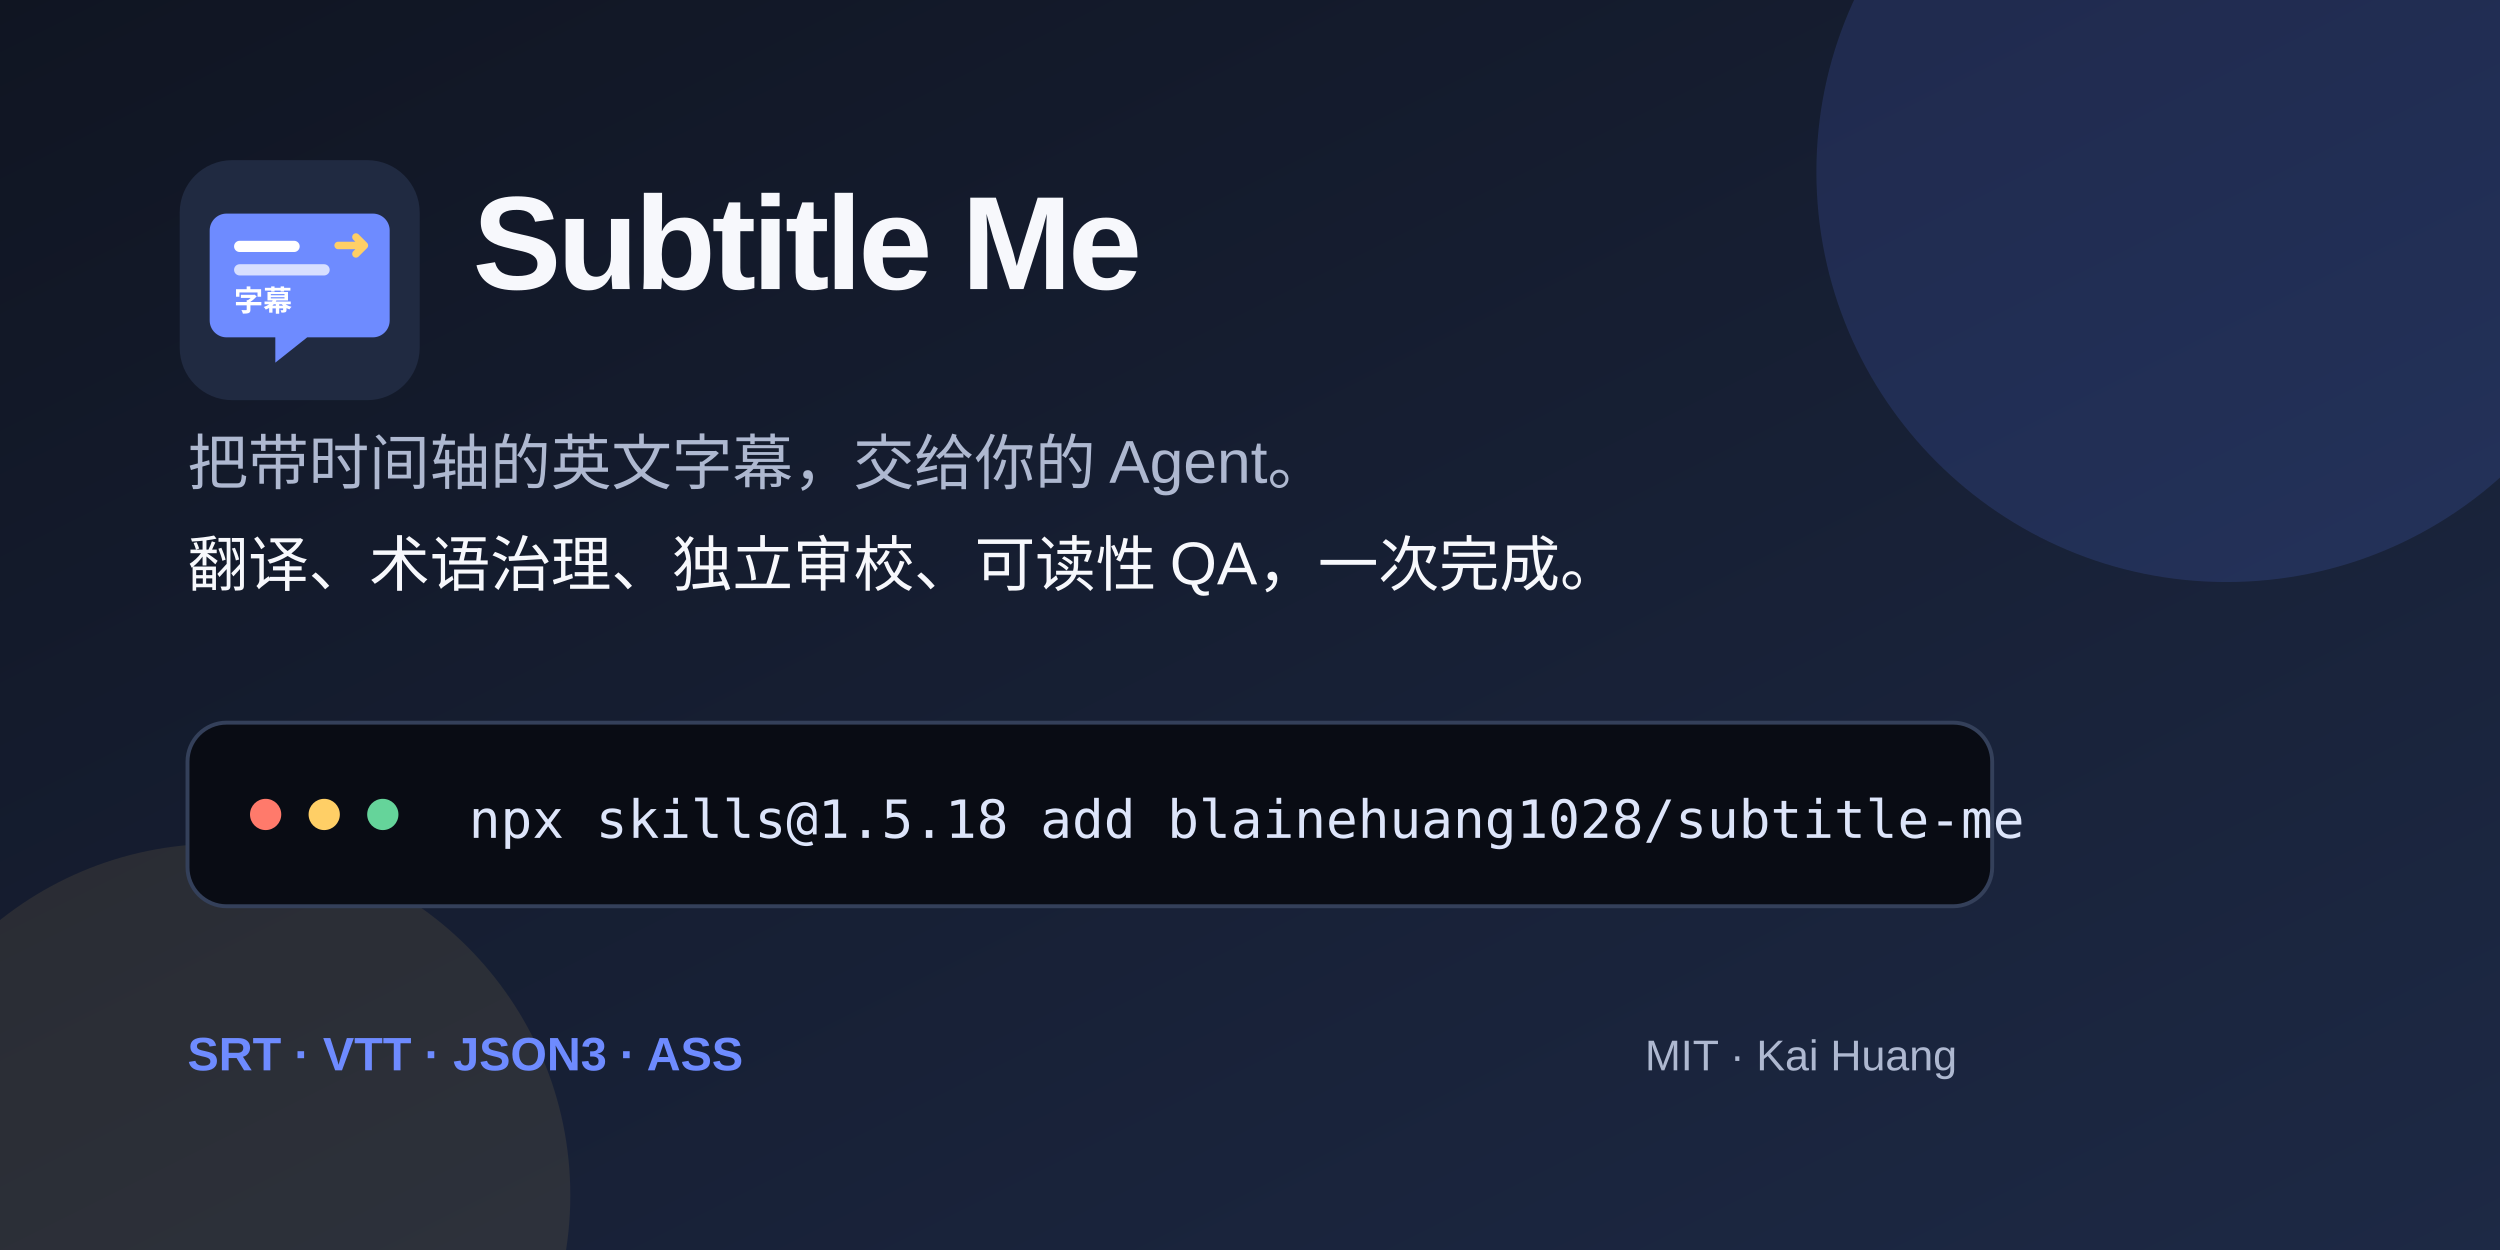
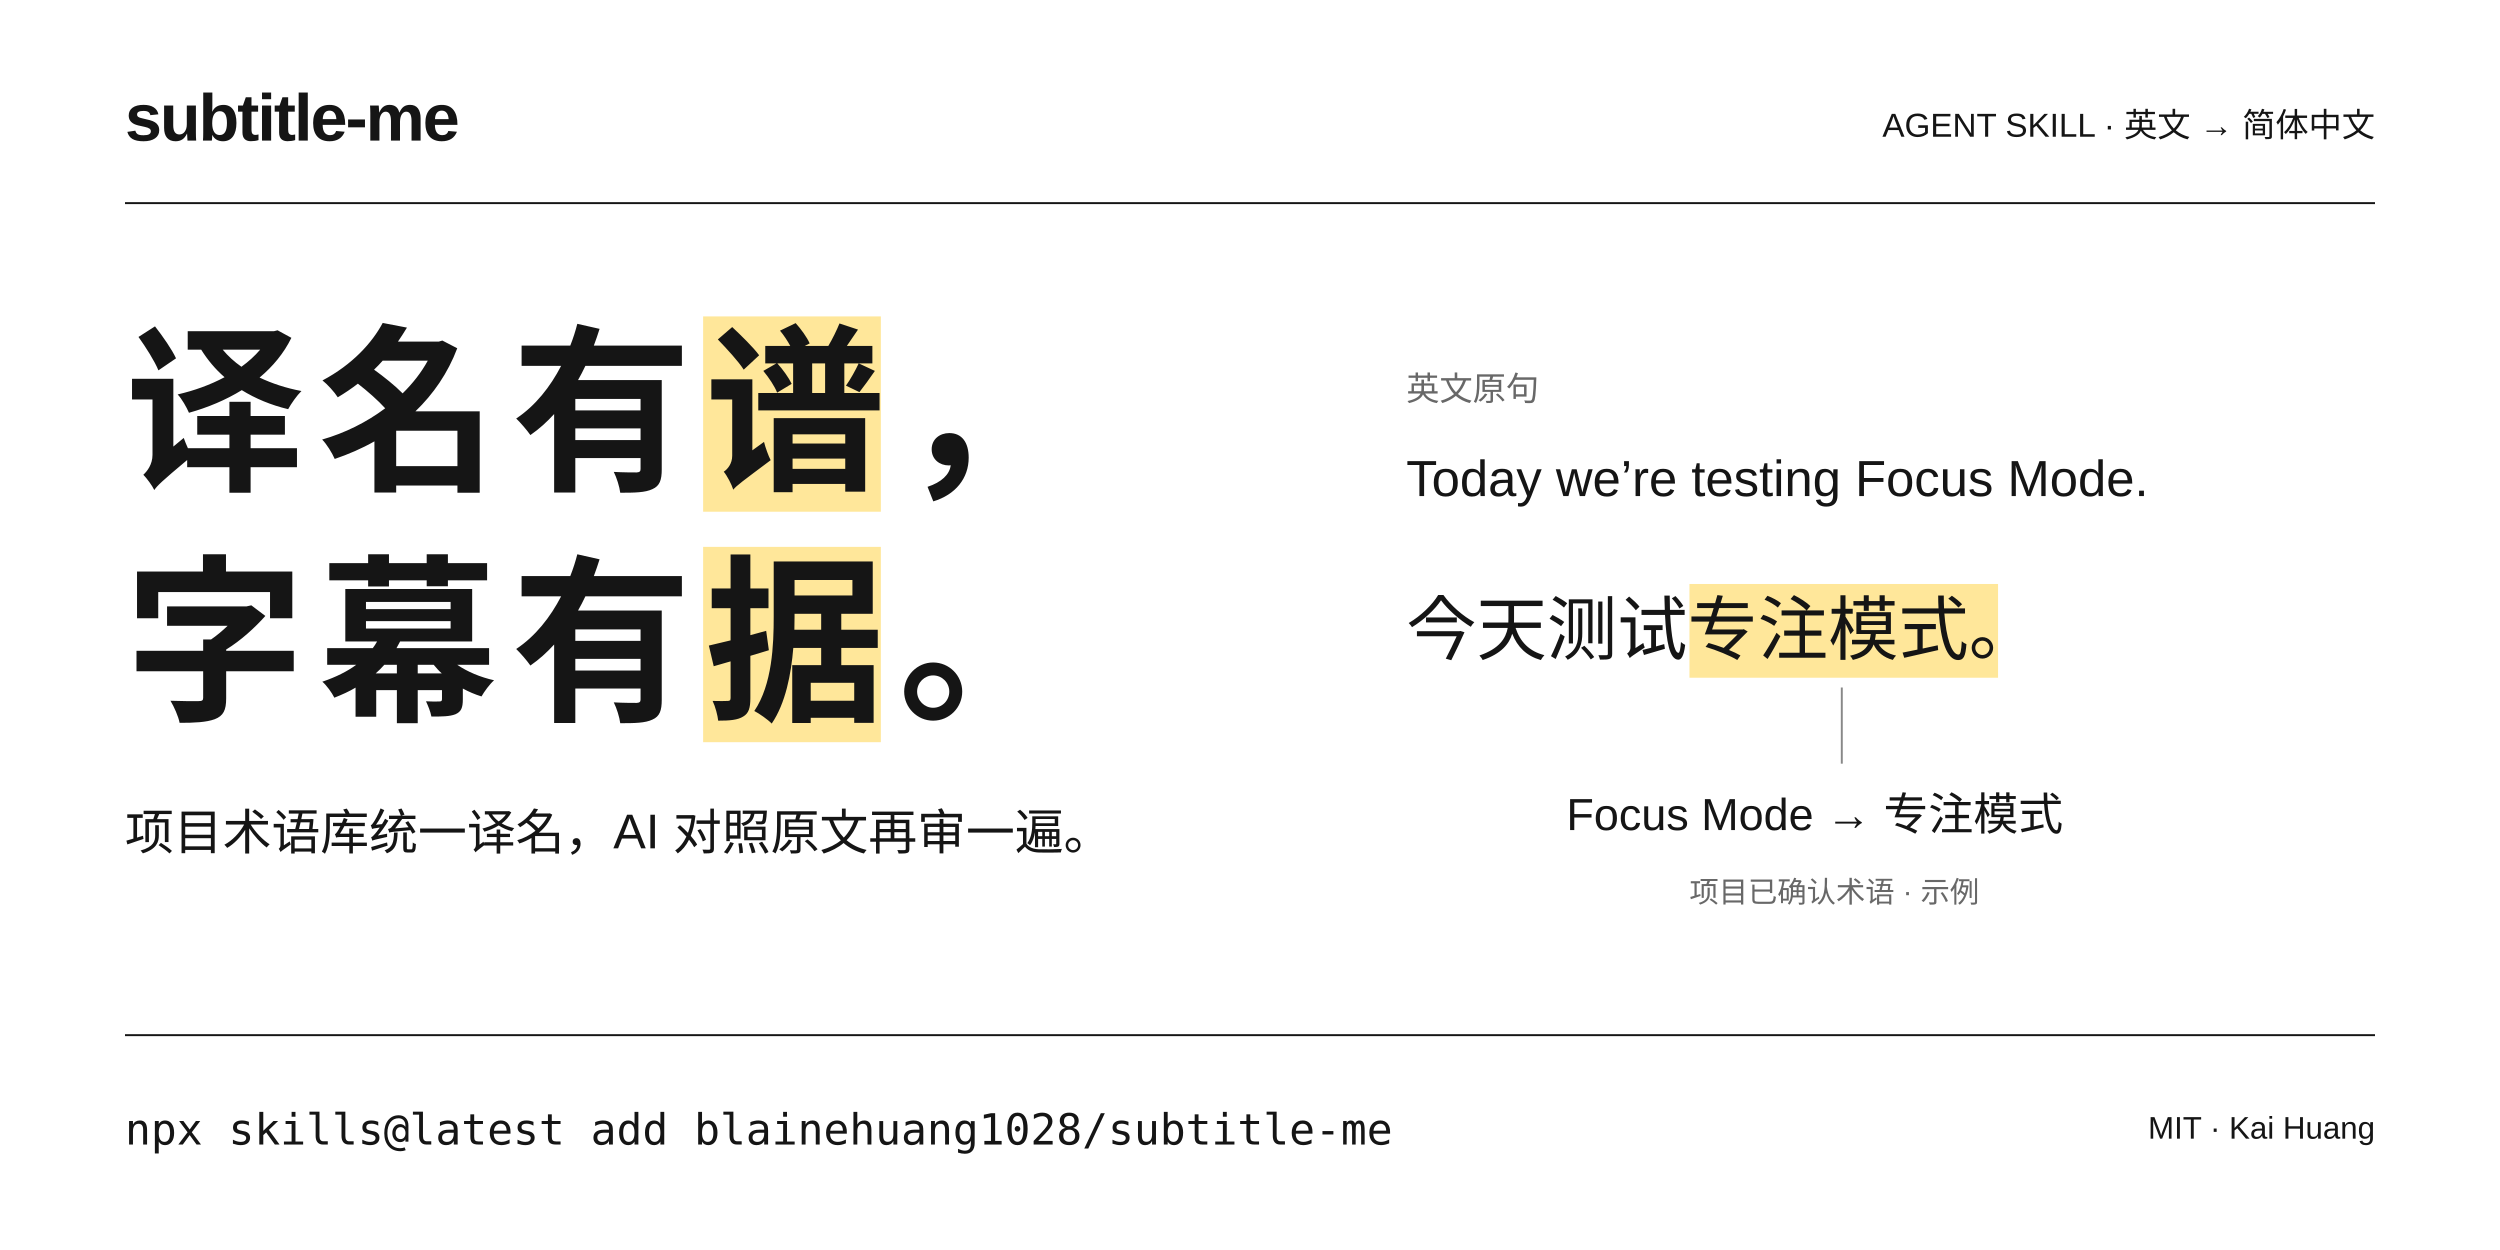
<svg xmlns="http://www.w3.org/2000/svg" viewBox="0 0 1280 640" role="img" aria-labelledby="title desc">
-   <defs>
-     <linearGradient id="bg" x1="0" y1="0" x2="1" y2="1">
-       <stop offset="0" stop-color="#101522" />
-       <stop offset="1" stop-color="#1D2945" />
-     </linearGradient>
-   </defs>
-   <rect width="1280" height="640" fill="url(#bg)" />
-   <circle cx="1140" cy="88" r="210" fill="#5B7CFA" opacity=".16" />
-   <circle cx="112" cy="612" r="180" fill="#FFCF66" opacity=".09" />
-   <g transform="translate(92 82) scale(.48)">
-     <rect width="256" height="256" rx="56" fill="#202A41" />
-     <path d="M50 57h156a18 18 0 0 1 18 18v96a18 18 0 0 1-18 18h-70l-34 27v-27H50a18 18 0 0 1-18-18V75a18 18 0 0 1 18-18Z" fill="#6E8BFF" />
-     <rect x="58" y="86" width="70" height="12" rx="6" fill="#fff" />
-     <rect x="58" y="111" width="102" height="12" rx="6" fill="#fff" opacity=".72" />
-     <path d="M169 91h28l-9-9m9 9-9 9" fill="none" stroke="#FFCF66" stroke-width="8" stroke-linecap="round" stroke-linejoin="round" />
-     <text x="58" y="161" fill="#fff" font-family="Arial, sans-serif" font-size="31" font-weight="700">字幕</text>
+   <rect width="1280" height="640" fill="#fff" />
+   <g fill="#151515" font-family="Arial, PingFang SC, Microsoft YaHei, sans-serif">
+     <text x="64" y="72" font-size="34" font-weight="800" letter-spacing="-1">subtitle-me</text>
+     <text x="1216" y="70" text-anchor="end" font-size="17">AGENT SKILL · 英文 → 简体中文</text>
+     <path d="M64 104H1216M64 530H1216" stroke="#151515" fill="none" />
+     <rect x="360" y="162" width="91" height="100" fill="#ffe79a" />
+     <rect x="360" y="280" width="91" height="100" fill="#ffe79a" />
+     <text x="64" y="244" font-size="92" font-weight="750" letter-spacing="7">译名有谱，</text>
+     <text x="64" y="362" font-size="92" font-weight="750" letter-spacing="7">字幕有据。</text>
+     <text x="64" y="435" font-size="25">项目术语库统一译名，AI 对照原文再审一遍。</text>
+     <text x="720" y="205" font-size="17" fill="#686868">英文原句</text>
+     <text x="720" y="254" font-size="26">Today we’re testing Focus Mode.</text>
+     <rect x="865" y="299" width="158" height="48" fill="#ffe79a" />
+     <text x="720" y="335" font-size="36">今天测试专注模式。</text>
+     <path d="M943 352V391" stroke="#888" />
+     <text x="802" y="425" font-size="23">Focus Mode → 专注模式</text>
+     <text x="865" y="462" font-size="15" fill="#686868">项目已确认术语 · 示例</text>
+     <text x="64" y="586" font-family="SFMono-Regular, Consolas, monospace" font-size="22">npx skills@latest add blainehuang1028/subtitle-me</text>
+     <text x="1216" y="583" text-anchor="end" font-size="16">MIT · Kai Huang</text>
  </g>
-   <text x="242" y="148" fill="#F7F8FC" font-family="Arial, sans-serif" font-size="68" font-weight="750" letter-spacing="-2">Subtitle Me</text>
-   <text x="96" y="248" fill="#AEB8D0" font-family="Arial, sans-serif" font-size="31">把带时间轴的英文字幕，交给你的 Agent。</text>
-   <text x="96" y="300" fill="#F7F8FC" font-family="Arial, sans-serif" font-size="31">翻译、术语治理、独立审校、可读性 QA，一次完成。</text>
-   <rect x="96" y="370" width="924" height="94" rx="20" fill="#090C14" stroke="#34405A" stroke-width="2" />
-   <circle cx="136" cy="417" r="8" fill="#FF7A6B" />
-   <circle cx="166" cy="417" r="8" fill="#FFCF66" />
-   <circle cx="196" cy="417" r="8" fill="#65D49A" />
-   <text x="240" y="429" fill="#DDE5FA" font-family="SFMono-Regular, Consolas, monospace" font-size="27">npx skills@1.5.18 add blainehuang1028/subtitle-me</text>
-   <text x="96" y="548" fill="#6E8BFF" font-family="Arial, sans-serif" font-size="24" font-weight="700">SRT  ·  VTT  ·  JSON3  ·  ASS</text>
-   <text x="1002" y="548" fill="#AEB8D0" font-family="Arial, sans-serif" font-size="22" text-anchor="end">MIT · Kai Huang</text>
</svg>
